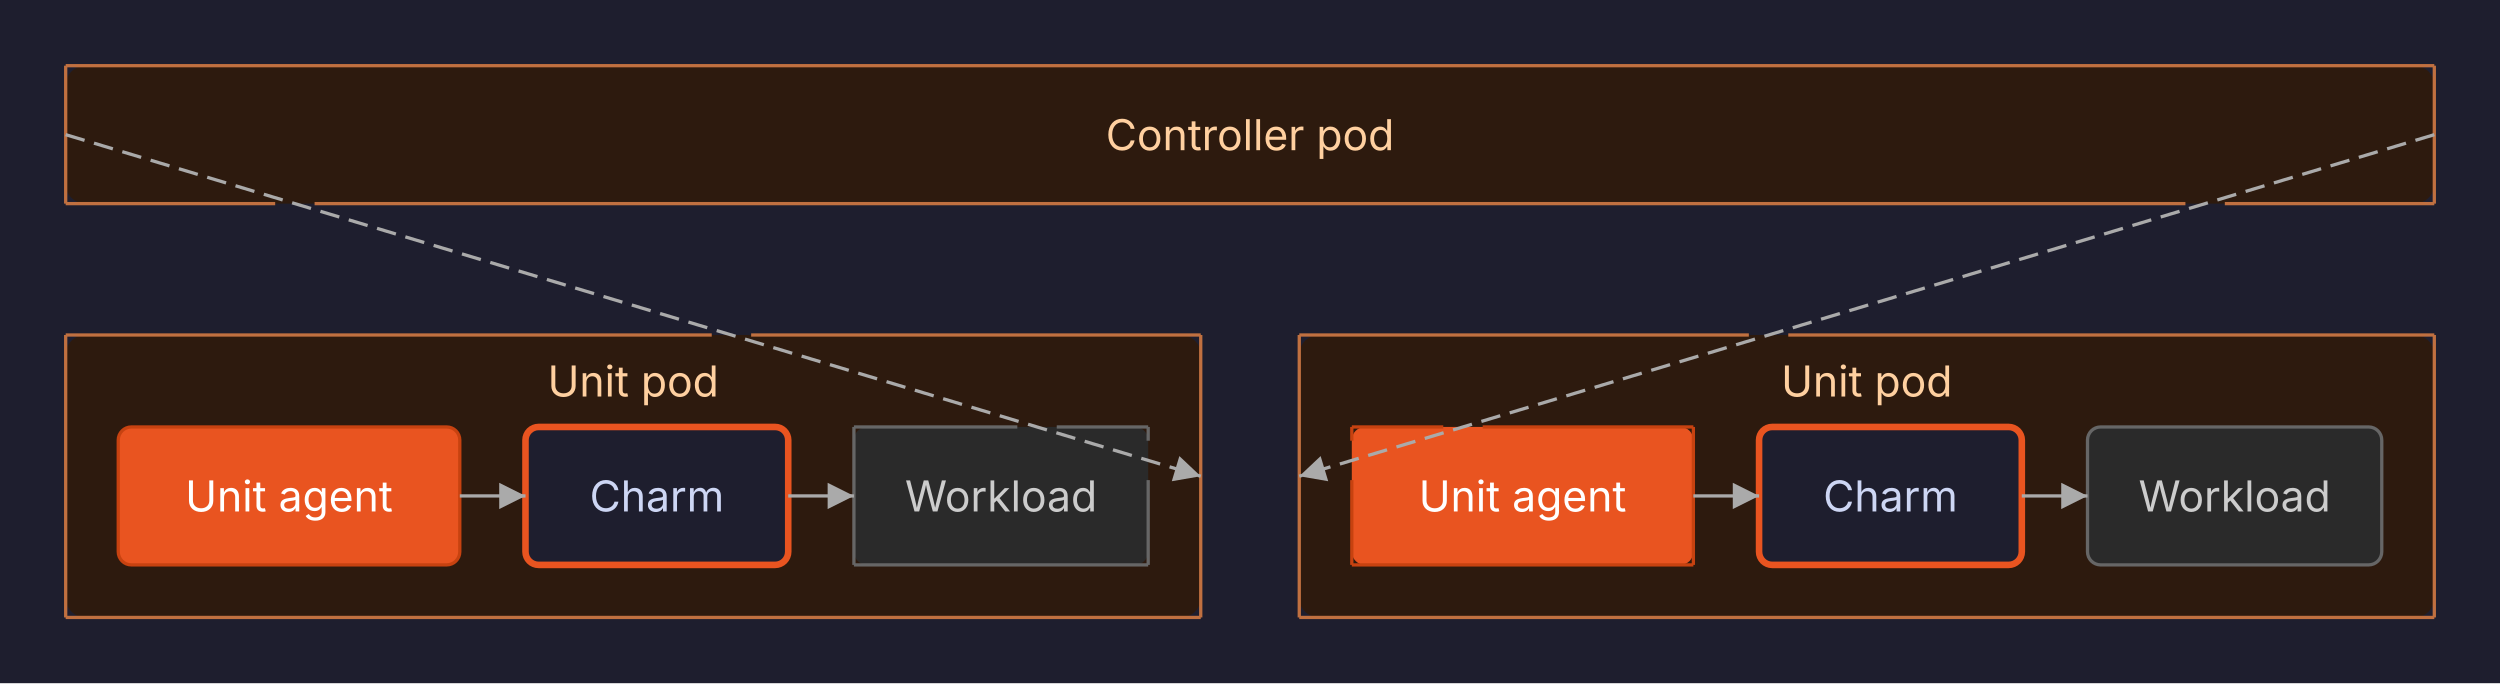
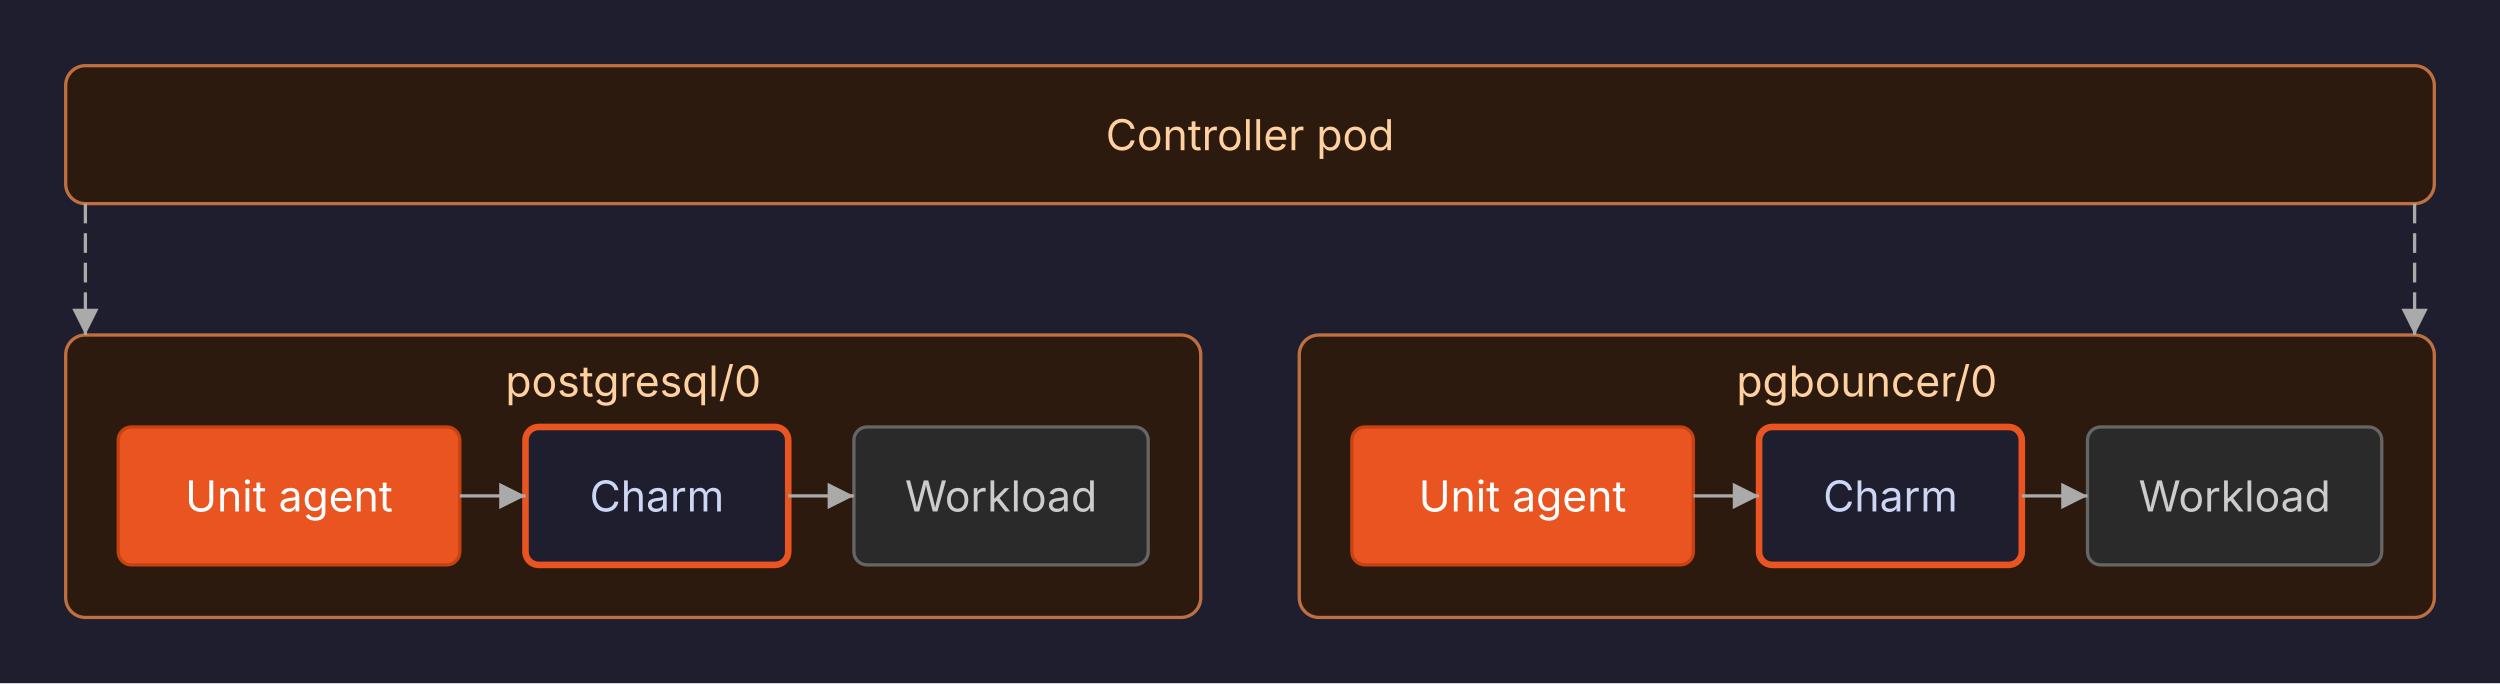
<svg xmlns="http://www.w3.org/2000/svg" width="761.2" height="208.0" viewBox="0 0 761.2 208.0">
  <defs>
    <marker markerWidth="8" markerHeight="8" viewBox="0 0 8 8" orient="auto" id="arrow" refX="8" refY="4.0">
      <path d="M0,0 L8,4.0 L0,8 Z" fill="#AAAAAA" />
    </marker>
+     <marker markerWidth="8" markerHeight="8" viewBox="0 0 8 8" orient="auto-start-reverse" id="arrow-start" refX="8" refY="4.0">
+       <path d="M0,0 L8,4.0 L0,8 Z" fill="#AAAAAA" />
+     </marker>
  </defs>
  <rect x="0" y="0" width="761.2" height="208.0" fill="#1E1E2E" />
  <g id="ggarch-nodes">
-     <rect x="20.0" y="102.0" width="345.6" height="86.0" fill="#2D1A0E" stroke="none" rx="6" ry="6" />
-     <path d="M20.0,102.0 L216.708,102.0" stroke="#C07040" stroke-width="1" fill="none" />
-     <path d="M228.708,102.0 L365.6,102.0" stroke="#C07040" stroke-width="1" fill="none" />
-     <path d="M20.0,188.0 L365.6,188.0" stroke="#C07040" stroke-width="1" fill="none" />
-     <path d="M20.0,102.0 L20.0,188.0" stroke="#C07040" stroke-width="1" fill="none" />
-     <path d="M365.6,102.0 L365.6,188.0" stroke="#C07040" stroke-width="1" fill="none" />
-     <text x="192.8" y="116.0" font-size="13" font-family="'Ubuntu Sans', Ubuntu, system-ui, -apple-system, sans-serif" fill="#FFD0A0" text-anchor="middle" dominant-baseline="central">Unit pod</text>
+     <rect x="20.0" y="102.0" width="345.6" height="86.0" fill="#2D1A0E" stroke="#C07040" stroke-width="1" rx="6" ry="6" />
+     <text x="192.8" y="116.0" font-size="13" font-family="'Ubuntu Sans', Ubuntu, system-ui, -apple-system, sans-serif" fill="#FFD0A0" text-anchor="middle" dominant-baseline="central">postgresql/0</text>
    <rect x="36.0" y="130.0" width="104.0" height="42.0" fill="#E95420" stroke="#C74210" stroke-width="1" rx="4" ry="4" />
    <text x="88.0" y="151.0" font-size="13" font-family="'Ubuntu Sans', Ubuntu, system-ui, -apple-system, sans-serif" fill="#FFFFFF" text-anchor="middle" dominant-baseline="central">Unit agent</text>
    <rect x="160.0" y="130.0" width="80.0" height="42.0" fill="#1E1E2E" stroke="#E95420" stroke-width="2" rx="4" ry="4" />
    <text x="200.0" y="151.0" font-size="13" font-family="'Ubuntu Sans', Ubuntu, system-ui, -apple-system, sans-serif" fill="#CDD6F4" text-anchor="middle" dominant-baseline="central">Charm</text>
-     <rect x="260.0" y="130.0" width="89.6" height="42.0" fill="#2A2A2A" stroke="none" rx="4" ry="4" />
-     <path d="M260.0,130.0 L309.754,130.0" stroke="#666666" stroke-width="1" fill="none" />
-     <path d="M321.754,130.0 L349.6,130.0" stroke="#666666" stroke-width="1" fill="none" />
-     <path d="M260.0,172.0 L349.6,172.0" stroke="#666666" stroke-width="1" fill="none" />
-     <path d="M260.0,130.0 L260.0,172.0" stroke="#666666" stroke-width="1" fill="none" />
-     <path d="M349.6,130.0 L349.6,134.185" stroke="#666666" stroke-width="1" fill="none" />
-     <path d="M349.6,146.185 L349.6,172.0" stroke="#666666" stroke-width="1" fill="none" />
+     <rect x="260.0" y="130.0" width="89.6" height="42.0" fill="#2A2A2A" stroke="#666666" stroke-width="1" rx="4" ry="4" />
    <text x="304.8" y="151.0" font-size="13" font-family="'Ubuntu Sans', Ubuntu, system-ui, -apple-system, sans-serif" fill="#CCCCCC" text-anchor="middle" dominant-baseline="central">Workload</text>
-     <rect x="395.6" y="102.0" width="345.6" height="86.0" fill="#2D1A0E" stroke="none" rx="6" ry="6" />
-     <path d="M395.6,102.0 L532.492,102.0" stroke="#C07040" stroke-width="1" fill="none" />
-     <path d="M544.492,102.0 L741.2,102.0" stroke="#C07040" stroke-width="1" fill="none" />
-     <path d="M395.6,188.0 L741.2,188.0" stroke="#C07040" stroke-width="1" fill="none" />
-     <path d="M395.6,102.0 L395.6,188.0" stroke="#C07040" stroke-width="1" fill="none" />
-     <path d="M741.2,102.0 L741.2,188.0" stroke="#C07040" stroke-width="1" fill="none" />
-     <text x="568.4" y="116.0" font-size="13" font-family="'Ubuntu Sans', Ubuntu, system-ui, -apple-system, sans-serif" fill="#FFD0A0" text-anchor="middle" dominant-baseline="central">Unit pod</text>
-     <rect x="411.6" y="130.0" width="104.0" height="42.0" fill="#E95420" stroke="none" rx="4" ry="4" />
-     <path d="M411.6,130.0 L439.446,130.0" stroke="#C74210" stroke-width="1" fill="none" />
-     <path d="M451.446,130.0 L515.6,130.0" stroke="#C74210" stroke-width="1" fill="none" />
-     <path d="M411.6,172.0 L515.6,172.0" stroke="#C74210" stroke-width="1" fill="none" />
-     <path d="M411.6,130.0 L411.6,134.185" stroke="#C74210" stroke-width="1" fill="none" />
-     <path d="M411.6,146.185 L411.6,172.0" stroke="#C74210" stroke-width="1" fill="none" />
-     <path d="M515.6,130.0 L515.6,172.0" stroke="#C74210" stroke-width="1" fill="none" />
+     <rect x="395.6" y="102.0" width="345.6" height="86.0" fill="#2D1A0E" stroke="#C07040" stroke-width="1" rx="6" ry="6" />
+     <text x="568.4" y="116.0" font-size="13" font-family="'Ubuntu Sans', Ubuntu, system-ui, -apple-system, sans-serif" fill="#FFD0A0" text-anchor="middle" dominant-baseline="central">pgbouncer/0</text>
+     <rect x="411.6" y="130.0" width="104.0" height="42.0" fill="#E95420" stroke="#C74210" stroke-width="1" rx="4" ry="4" />
    <text x="463.6" y="151.0" font-size="13" font-family="'Ubuntu Sans', Ubuntu, system-ui, -apple-system, sans-serif" fill="#FFFFFF" text-anchor="middle" dominant-baseline="central">Unit agent</text>
    <rect x="535.6" y="130.0" width="80.0" height="42.0" fill="#1E1E2E" stroke="#E95420" stroke-width="2" rx="4" ry="4" />
    <text x="575.6" y="151.0" font-size="13" font-family="'Ubuntu Sans', Ubuntu, system-ui, -apple-system, sans-serif" fill="#CDD6F4" text-anchor="middle" dominant-baseline="central">Charm</text>
    <rect x="635.6" y="130.0" width="89.6" height="42.0" fill="#2A2A2A" stroke="#666666" stroke-width="1" rx="4" ry="4" />
    <text x="680.4" y="151.0" font-size="13" font-family="'Ubuntu Sans', Ubuntu, system-ui, -apple-system, sans-serif" fill="#CCCCCC" text-anchor="middle" dominant-baseline="central">Workload</text>
-     <rect x="20.0" y="20.0" width="721.2" height="42.0" fill="#2D1A0E" stroke="none" rx="6" ry="6" />
-     <path d="M20.0,20.0 L741.2,20.0" stroke="#C07040" stroke-width="1" fill="none" />
-     <path d="M20.0,62.0 L83.785,62.0" stroke="#C07040" stroke-width="1" fill="none" />
-     <path d="M95.785,62.0 L665.415,62.0" stroke="#C07040" stroke-width="1" fill="none" />
-     <path d="M677.415,62.0 L741.2,62.0" stroke="#C07040" stroke-width="1" fill="none" />
-     <path d="M20.0,20.0 L20.0,62.0" stroke="#C07040" stroke-width="1" fill="none" />
-     <path d="M741.2,20.0 L741.2,62.0" stroke="#C07040" stroke-width="1" fill="none" />
+     <rect x="20.0" y="20.0" width="721.2" height="42.0" fill="#2D1A0E" stroke="#C07040" stroke-width="1" rx="6" ry="6" />
    <text x="380.6" y="41.0" font-size="13" font-family="'Ubuntu Sans', Ubuntu, system-ui, -apple-system, sans-serif" fill="#FFD0A0" text-anchor="middle" dominant-baseline="central">Controller pod</text>
  </g>
  <g id="ggarch-edges">
-     <path d="M 20.0 41.0 L 365.6 145.0" fill="none" stroke="#AAAAAA" stroke-width="1" stroke-dasharray="6,3" marker-end="url(#arrow)" />
-     <path d="M 741.2 41.0 L 395.6 145.0" fill="none" stroke="#AAAAAA" stroke-width="1" stroke-dasharray="6,3" marker-end="url(#arrow)" />
-     <path d="M 140.0 151.0 L 160.0 151.0" fill="none" stroke="#AAAAAA" stroke-width="1" marker-end="url(#arrow)" />
-     <path d="M 515.6 151.0 L 535.6 151.0" fill="none" stroke="#AAAAAA" stroke-width="1" marker-end="url(#arrow)" />
-     <path d="M 240.0 151.0 L 260.0 151.0" fill="none" stroke="#AAAAAA" stroke-width="1" marker-end="url(#arrow)" />
-     <path d="M 615.6 151.0 L 635.6 151.0" fill="none" stroke="#AAAAAA" stroke-width="1" marker-end="url(#arrow)" />
+     <path d="M 26.0 62.0 L 26.0 102.0" fill="none" stroke="#AAAAAA" stroke-width="1" stroke-linejoin="round" stroke-dasharray="6,3" marker-end="url(#arrow)" />
+     <path d="M 735.2 62.0 L 735.2 102.0" fill="none" stroke="#AAAAAA" stroke-width="1" stroke-linejoin="round" stroke-dasharray="6,3" marker-end="url(#arrow)" />
+     <path d="M 140.0 151.0 L 160.0 151.0" fill="none" stroke="#AAAAAA" stroke-width="1" stroke-linejoin="round" marker-end="url(#arrow)" />
+     <path d="M 240.0 151.0 L 260.0 151.0" fill="none" stroke="#AAAAAA" stroke-width="1" stroke-linejoin="round" marker-end="url(#arrow)" />
+     <path d="M 515.6 151.0 L 535.6 151.0" fill="none" stroke="#AAAAAA" stroke-width="1" stroke-linejoin="round" marker-end="url(#arrow)" />
+     <path d="M 615.6 151.0 L 635.6 151.0" fill="none" stroke="#AAAAAA" stroke-width="1" stroke-linejoin="round" marker-end="url(#arrow)" />
  </g>
  <g id="ggarch-annotations" />
</svg>
